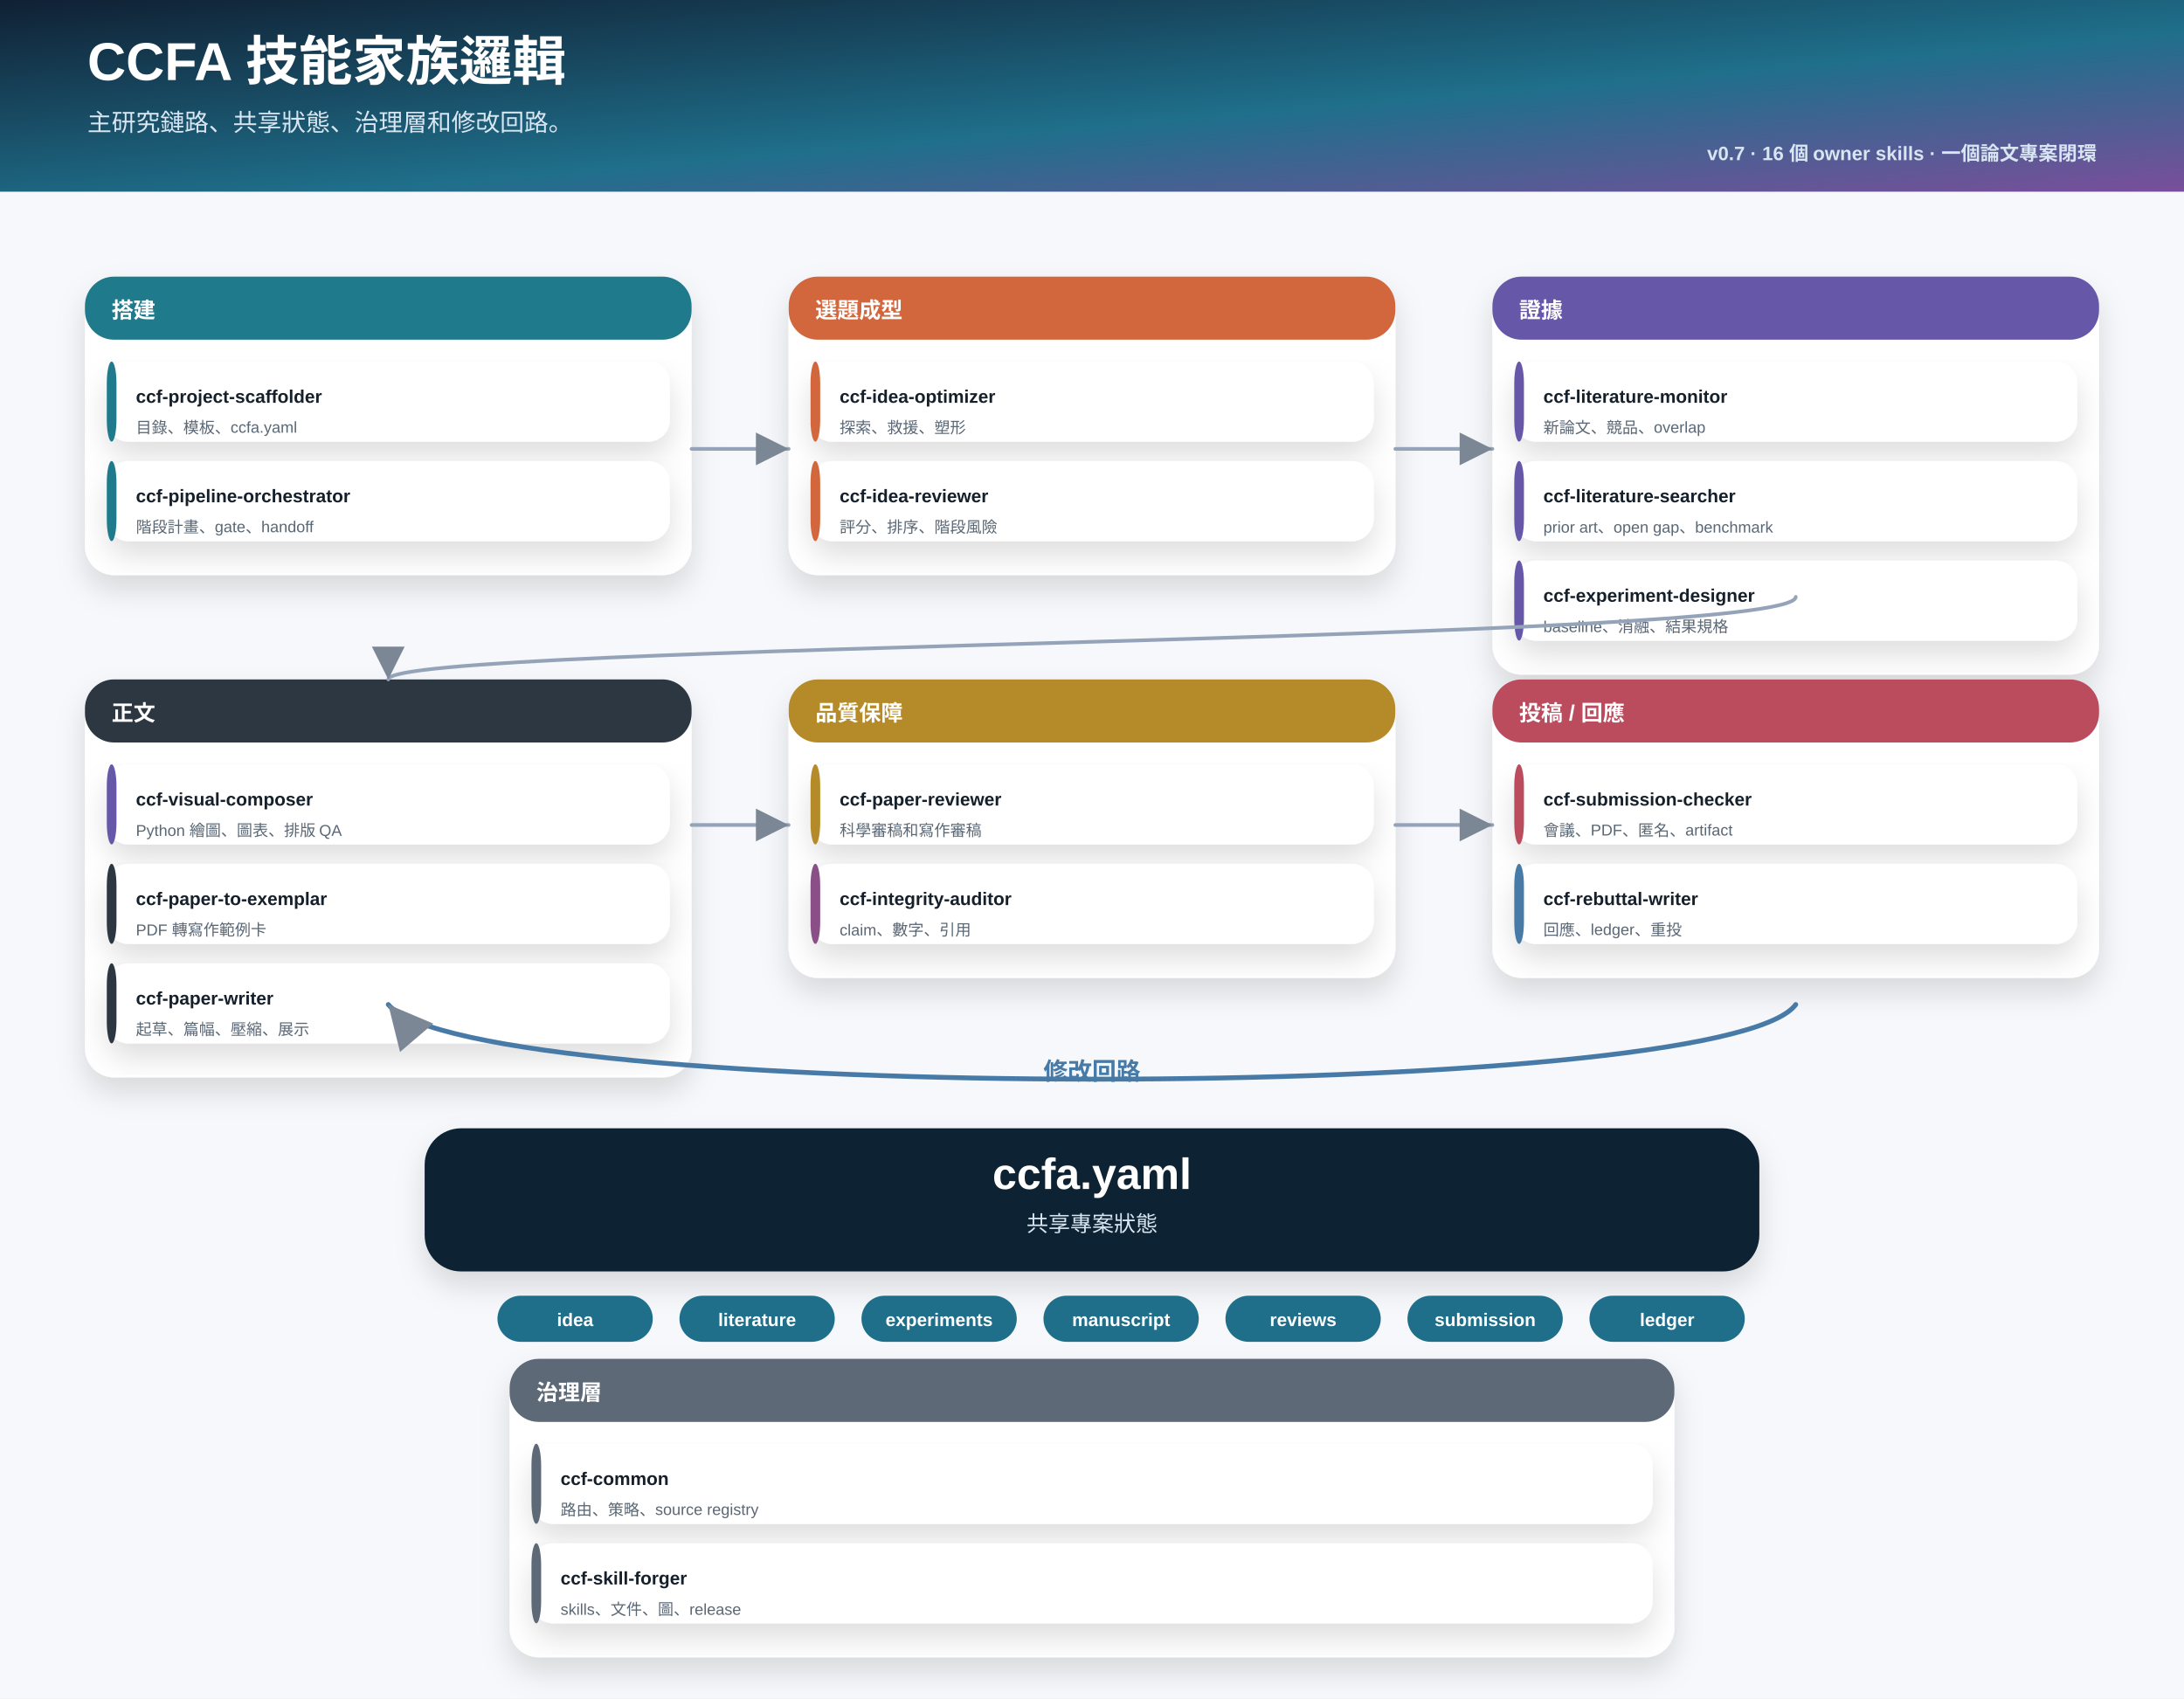
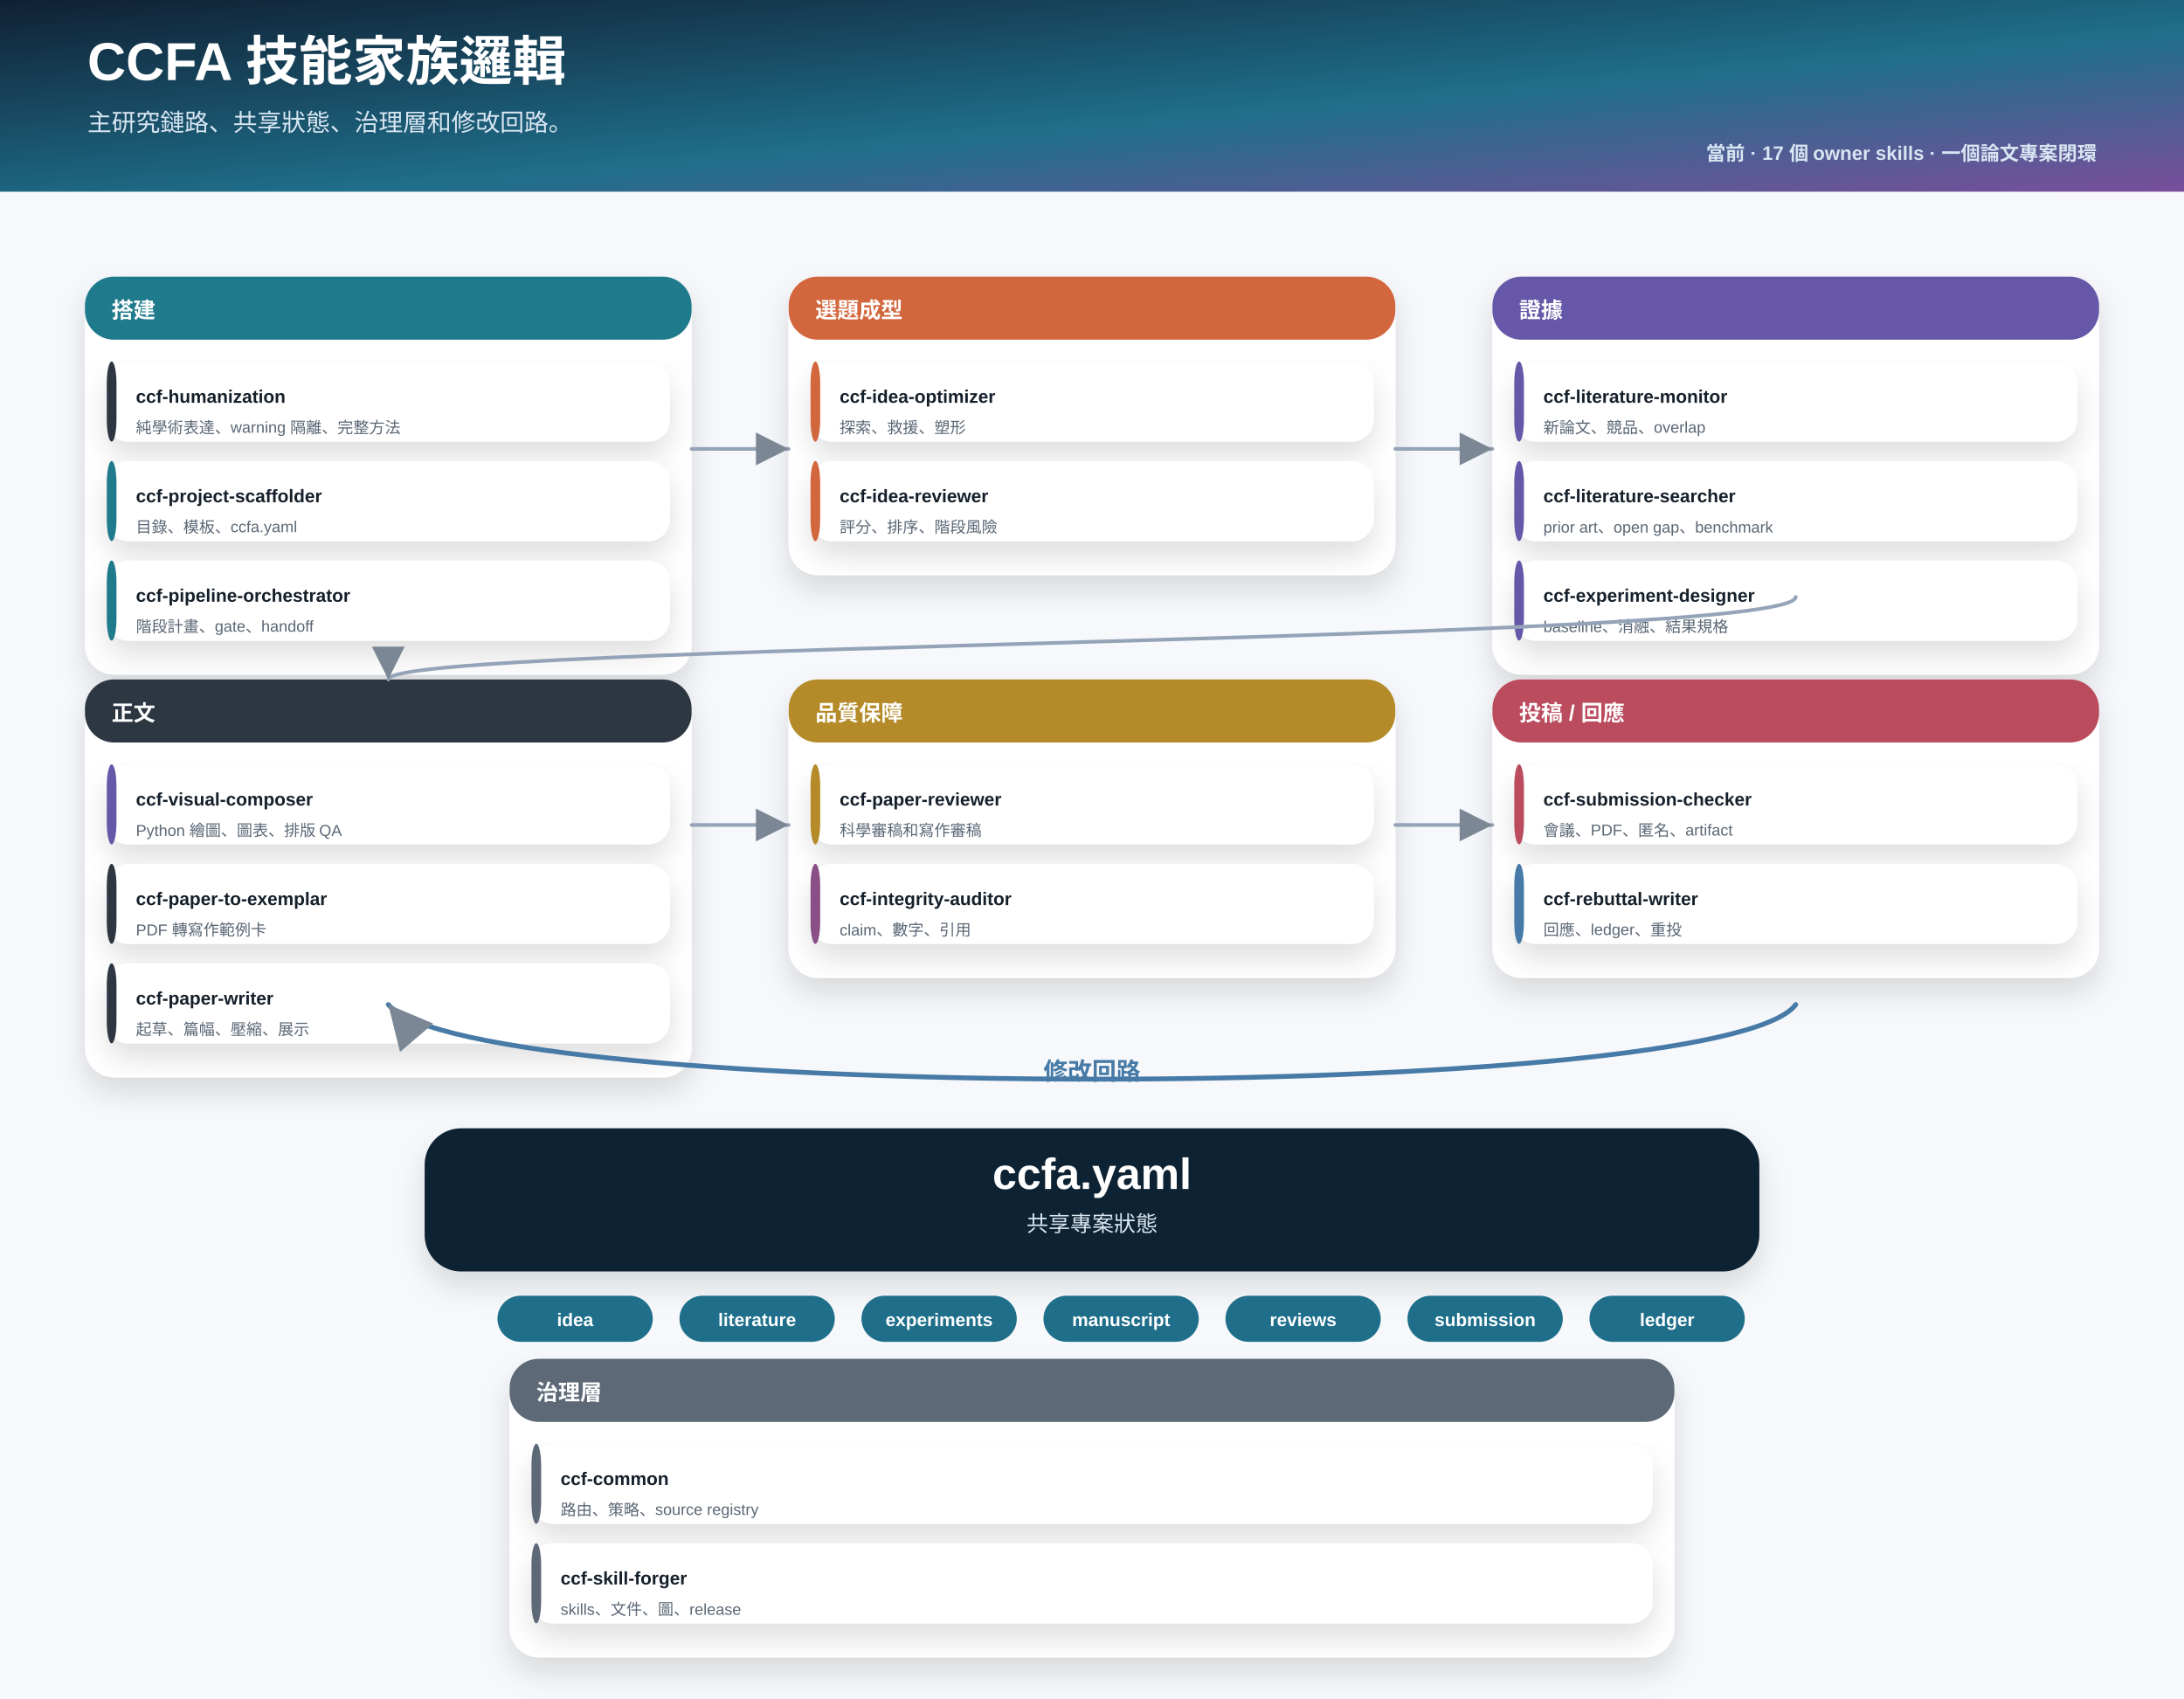
<svg xmlns="http://www.w3.org/2000/svg" width="1800" height="1400" viewBox="0 0 1800 1400">
  <defs>
    <linearGradient id="header" x1="0" y1="0" x2="1" y2="1">
      <stop offset="0" stop-color="#102033" />
      <stop offset="0.58" stop-color="#1F6F8B" />
      <stop offset="1" stop-color="#7A4E9B" />
    </linearGradient>
    <filter id="shadow" x="-20%" y="-20%" width="140%" height="160%">
      <feDropShadow dx="0" dy="12" stdDeviation="12" flood-color="#0B1826" flood-opacity="0.13" />
    </filter>
    <marker id="arrow" markerWidth="13" markerHeight="13" refX="11" refY="6.5" orient="auto">
      <path d="M2,2 L11,6.5 L2,11 Z" fill="#7B8794" />
    </marker>
  </defs>
  <style>text{font-family:Microsoft JhengHei, Segoe UI, Arial, sans-serif;dominant-baseline:auto} .mono{font-family:Consolas,Menlo,monospace}</style>
  <rect x="0" y="0" width="1800" height="1400" rx="0" fill="#F6F8FB" stroke="none" stroke-width="2" />
  <rect x="0" y="0" width="1800" height="158" rx="0" fill="url(#header)" stroke="none" stroke-width="2" />
  <text x="72" y="66" font-size="44" font-weight="850" fill="#FFFFFF" text-anchor="start">CCFA 技能家族邏輯</text>
  <text x="72" y="108" font-size="20" font-weight="500" fill="#D8E6F2" text-anchor="start">主研究鏈路、共享狀態、治理層和修改回路。</text>
-   <text x="1728" y="132" font-size="16" font-weight="650" fill="#D8E6F2" text-anchor="end">v0.7 · 16 個 owner skills · 一個論文專案閉環</text>
-   <rect x="70" y="228" width="500" height="246" rx="24" fill="#FFFFFF" stroke="none" stroke-width="2" filter="url(#shadow)" />
+   <text x="1728" y="132" font-size="16" font-weight="650" fill="#D8E6F2" text-anchor="end">當前 · 17 個 owner skills · 一個論文專案閉環</text>
+   <rect x="70" y="228" width="500" height="328" rx="24" fill="#FFFFFF" stroke="none" stroke-width="2" filter="url(#shadow)" />
  <rect x="70" y="228" width="500" height="52" rx="24" fill="#1F7A8C" stroke="none" stroke-width="2" />
  <text x="92" y="262" font-size="18" font-weight="820" fill="#FFFFFF" text-anchor="start">搭建</text>
  <rect x="88" y="298" width="464" height="66" rx="18" fill="#FFFFFF" stroke="none" stroke-width="2" filter="url(#shadow)" />
-   <rect x="88" y="298" width="8" height="66" rx="18" fill="#1F7A8C" stroke="none" stroke-width="2" />
-   <text x="112" y="332" font-size="15" font-weight="820" fill="#15202B" text-anchor="start">ccf-project-scaffolder</text>
-   <text x="112" y="357" font-size="13" font-weight="520" fill="#5A6775" text-anchor="start">目錄、模板、ccfa.yaml</text>
+   <rect x="88" y="298" width="8" height="66" rx="18" fill="#2D3742" stroke="none" stroke-width="2" />
+   <text x="112" y="332" font-size="15" font-weight="820" fill="#15202B" text-anchor="start">ccf-humanization</text>
+   <text x="112" y="357" font-size="13" font-weight="520" fill="#5A6775" text-anchor="start">純學術表達、warning 隔離、完整方法</text>
  <rect x="88" y="380" width="464" height="66" rx="18" fill="#FFFFFF" stroke="none" stroke-width="2" filter="url(#shadow)" />
  <rect x="88" y="380" width="8" height="66" rx="18" fill="#1F7A8C" stroke="none" stroke-width="2" />
-   <text x="112" y="414" font-size="15" font-weight="820" fill="#15202B" text-anchor="start">ccf-pipeline-orchestrator</text>
-   <text x="112" y="439" font-size="13" font-weight="520" fill="#5A6775" text-anchor="start">階段計畫、gate、handoff</text>
+   <text x="112" y="414" font-size="15" font-weight="820" fill="#15202B" text-anchor="start">ccf-project-scaffolder</text>
+   <text x="112" y="439" font-size="13" font-weight="520" fill="#5A6775" text-anchor="start">目錄、模板、ccfa.yaml</text>
+   <rect x="88" y="462" width="464" height="66" rx="18" fill="#FFFFFF" stroke="none" stroke-width="2" filter="url(#shadow)" />
+   <rect x="88" y="462" width="8" height="66" rx="18" fill="#1F7A8C" stroke="none" stroke-width="2" />
+   <text x="112" y="496" font-size="15" font-weight="820" fill="#15202B" text-anchor="start">ccf-pipeline-orchestrator</text>
+   <text x="112" y="521" font-size="13" font-weight="520" fill="#5A6775" text-anchor="start">階段計畫、gate、handoff</text>
  <rect x="650" y="228" width="500" height="246" rx="24" fill="#FFFFFF" stroke="none" stroke-width="2" filter="url(#shadow)" />
  <rect x="650" y="228" width="500" height="52" rx="24" fill="#D2673D" stroke="none" stroke-width="2" />
  <text x="672" y="262" font-size="18" font-weight="820" fill="#FFFFFF" text-anchor="start">選題成型</text>
  <rect x="668" y="298" width="464" height="66" rx="18" fill="#FFFFFF" stroke="none" stroke-width="2" filter="url(#shadow)" />
  <rect x="668" y="298" width="8" height="66" rx="18" fill="#D2673D" stroke="none" stroke-width="2" />
  <text x="692" y="332" font-size="15" font-weight="820" fill="#15202B" text-anchor="start">ccf-idea-optimizer</text>
  <text x="692" y="357" font-size="13" font-weight="520" fill="#5A6775" text-anchor="start">探索、救援、塑形</text>
  <rect x="668" y="380" width="464" height="66" rx="18" fill="#FFFFFF" stroke="none" stroke-width="2" filter="url(#shadow)" />
  <rect x="668" y="380" width="8" height="66" rx="18" fill="#D2673D" stroke="none" stroke-width="2" />
  <text x="692" y="414" font-size="15" font-weight="820" fill="#15202B" text-anchor="start">ccf-idea-reviewer</text>
  <text x="692" y="439" font-size="13" font-weight="520" fill="#5A6775" text-anchor="start">評分、排序、階段風險</text>
  <rect x="1230" y="228" width="500" height="328" rx="24" fill="#FFFFFF" stroke="none" stroke-width="2" filter="url(#shadow)" />
  <rect x="1230" y="228" width="500" height="52" rx="24" fill="#6657A8" stroke="none" stroke-width="2" />
  <text x="1252" y="262" font-size="18" font-weight="820" fill="#FFFFFF" text-anchor="start">證據</text>
  <rect x="1248" y="298" width="464" height="66" rx="18" fill="#FFFFFF" stroke="none" stroke-width="2" filter="url(#shadow)" />
  <rect x="1248" y="298" width="8" height="66" rx="18" fill="#6657A8" stroke="none" stroke-width="2" />
  <text x="1272" y="332" font-size="15" font-weight="820" fill="#15202B" text-anchor="start">ccf-literature-monitor</text>
  <text x="1272" y="357" font-size="13" font-weight="520" fill="#5A6775" text-anchor="start">新論文、競品、overlap</text>
  <rect x="1248" y="380" width="464" height="66" rx="18" fill="#FFFFFF" stroke="none" stroke-width="2" filter="url(#shadow)" />
  <rect x="1248" y="380" width="8" height="66" rx="18" fill="#6657A8" stroke="none" stroke-width="2" />
  <text x="1272" y="414" font-size="15" font-weight="820" fill="#15202B" text-anchor="start">ccf-literature-searcher</text>
  <text x="1272" y="439" font-size="13" font-weight="520" fill="#5A6775" text-anchor="start">prior art、open gap、benchmark</text>
  <rect x="1248" y="462" width="464" height="66" rx="18" fill="#FFFFFF" stroke="none" stroke-width="2" filter="url(#shadow)" />
  <rect x="1248" y="462" width="8" height="66" rx="18" fill="#6657A8" stroke="none" stroke-width="2" />
  <text x="1272" y="496" font-size="15" font-weight="820" fill="#15202B" text-anchor="start">ccf-experiment-designer</text>
  <text x="1272" y="521" font-size="13" font-weight="520" fill="#5A6775" text-anchor="start">baseline、消融、結果規格</text>
  <rect x="70" y="560" width="500" height="328" rx="24" fill="#FFFFFF" stroke="none" stroke-width="2" filter="url(#shadow)" />
  <rect x="70" y="560" width="500" height="52" rx="24" fill="#2D3742" stroke="none" stroke-width="2" />
  <text x="92" y="594" font-size="18" font-weight="820" fill="#FFFFFF" text-anchor="start">正文</text>
  <rect x="88" y="630" width="464" height="66" rx="18" fill="#FFFFFF" stroke="none" stroke-width="2" filter="url(#shadow)" />
  <rect x="88" y="630" width="8" height="66" rx="18" fill="#6657A8" stroke="none" stroke-width="2" />
  <text x="112" y="664" font-size="15" font-weight="820" fill="#15202B" text-anchor="start">ccf-visual-composer</text>
  <text x="112" y="689" font-size="13" font-weight="520" fill="#5A6775" text-anchor="start">Python 繪圖、圖表、排版 QA</text>
  <rect x="88" y="712" width="464" height="66" rx="18" fill="#FFFFFF" stroke="none" stroke-width="2" filter="url(#shadow)" />
  <rect x="88" y="712" width="8" height="66" rx="18" fill="#2D3742" stroke="none" stroke-width="2" />
  <text x="112" y="746" font-size="15" font-weight="820" fill="#15202B" text-anchor="start">ccf-paper-to-exemplar</text>
  <text x="112" y="771" font-size="13" font-weight="520" fill="#5A6775" text-anchor="start">PDF 轉寫作範例卡</text>
  <rect x="88" y="794" width="464" height="66" rx="18" fill="#FFFFFF" stroke="none" stroke-width="2" filter="url(#shadow)" />
  <rect x="88" y="794" width="8" height="66" rx="18" fill="#2D3742" stroke="none" stroke-width="2" />
  <text x="112" y="828" font-size="15" font-weight="820" fill="#15202B" text-anchor="start">ccf-paper-writer</text>
  <text x="112" y="853" font-size="13" font-weight="520" fill="#5A6775" text-anchor="start">起草、篇幅、壓縮、展示</text>
  <rect x="650" y="560" width="500" height="246" rx="24" fill="#FFFFFF" stroke="none" stroke-width="2" filter="url(#shadow)" />
  <rect x="650" y="560" width="500" height="52" rx="24" fill="#B58B2A" stroke="none" stroke-width="2" />
  <text x="672" y="594" font-size="18" font-weight="820" fill="#FFFFFF" text-anchor="start">品質保障</text>
  <rect x="668" y="630" width="464" height="66" rx="18" fill="#FFFFFF" stroke="none" stroke-width="2" filter="url(#shadow)" />
  <rect x="668" y="630" width="8" height="66" rx="18" fill="#B58B2A" stroke="none" stroke-width="2" />
  <text x="692" y="664" font-size="15" font-weight="820" fill="#15202B" text-anchor="start">ccf-paper-reviewer</text>
  <text x="692" y="689" font-size="13" font-weight="520" fill="#5A6775" text-anchor="start">科學審稿和寫作審稿</text>
  <rect x="668" y="712" width="464" height="66" rx="18" fill="#FFFFFF" stroke="none" stroke-width="2" filter="url(#shadow)" />
  <rect x="668" y="712" width="8" height="66" rx="18" fill="#8A4F86" stroke="none" stroke-width="2" />
  <text x="692" y="746" font-size="15" font-weight="820" fill="#15202B" text-anchor="start">ccf-integrity-auditor</text>
  <text x="692" y="771" font-size="13" font-weight="520" fill="#5A6775" text-anchor="start">claim、數字、引用</text>
  <rect x="1230" y="560" width="500" height="246" rx="24" fill="#FFFFFF" stroke="none" stroke-width="2" filter="url(#shadow)" />
  <rect x="1230" y="560" width="500" height="52" rx="24" fill="#BA4C5E" stroke="none" stroke-width="2" />
  <text x="1252" y="594" font-size="18" font-weight="820" fill="#FFFFFF" text-anchor="start">投稿 / 回應</text>
  <rect x="1248" y="630" width="464" height="66" rx="18" fill="#FFFFFF" stroke="none" stroke-width="2" filter="url(#shadow)" />
  <rect x="1248" y="630" width="8" height="66" rx="18" fill="#BA4C5E" stroke="none" stroke-width="2" />
  <text x="1272" y="664" font-size="15" font-weight="820" fill="#15202B" text-anchor="start">ccf-submission-checker</text>
  <text x="1272" y="689" font-size="13" font-weight="520" fill="#5A6775" text-anchor="start">會議、PDF、匿名、artifact</text>
  <rect x="1248" y="712" width="464" height="66" rx="18" fill="#FFFFFF" stroke="none" stroke-width="2" filter="url(#shadow)" />
  <rect x="1248" y="712" width="8" height="66" rx="18" fill="#477AA6" stroke="none" stroke-width="2" />
  <text x="1272" y="746" font-size="15" font-weight="820" fill="#15202B" text-anchor="start">ccf-rebuttal-writer</text>
  <text x="1272" y="771" font-size="13" font-weight="520" fill="#5A6775" text-anchor="start">回應、ledger、重投</text>
  <line x1="570" y1="370" x2="650" y2="370" stroke="#94A3B8" stroke-width="3" stroke-linecap="round" marker-end="url(#arrow)" />
  <line x1="1150" y1="370" x2="1230" y2="370" stroke="#94A3B8" stroke-width="3" stroke-linecap="round" marker-end="url(#arrow)" />
  <path d="M1480 492 C1480 530 320 530 320 560" fill="none" stroke="#94A3B8" stroke-width="3" stroke-linecap="round" stroke-linejoin="round" marker-end="url(#arrow)" />
  <line x1="570" y1="680" x2="650" y2="680" stroke="#94A3B8" stroke-width="3" stroke-linecap="round" marker-end="url(#arrow)" />
  <line x1="1150" y1="680" x2="1230" y2="680" stroke="#94A3B8" stroke-width="3" stroke-linecap="round" marker-end="url(#arrow)" />
  <path d="M1480 828 C1420 910 390 910 320 828" fill="none" stroke="#477AA6" stroke-width="4" stroke-linecap="round" stroke-linejoin="round" marker-end="url(#arrow)" />
  <text x="900" y="890" font-size="20" font-weight="820" fill="#477AA6" text-anchor="middle">修改回路</text>
  <rect x="350" y="930" width="1100" height="118" rx="30" fill="#102033" stroke="none" stroke-width="2" filter="url(#shadow)" />
  <text x="900" y="980" font-size="36" font-weight="850" fill="#FFFFFF" text-anchor="middle">ccfa.yaml</text>
  <text x="900" y="1015" font-size="18" font-weight="500" fill="#D8E6F2" text-anchor="middle">共享專案狀態</text>
  <rect x="410" y="1068" width="128" height="38" rx="19" fill="#1F6F8B" stroke="none" stroke-width="2" />
  <text x="474" y="1093" font-size="15" font-weight="760" fill="#FFFFFF" text-anchor="middle">idea</text>
  <rect x="560" y="1068" width="128" height="38" rx="19" fill="#1F6F8B" stroke="none" stroke-width="2" />
  <text x="624" y="1093" font-size="15" font-weight="760" fill="#FFFFFF" text-anchor="middle">literature</text>
  <rect x="710" y="1068" width="128" height="38" rx="19" fill="#1F6F8B" stroke="none" stroke-width="2" />
  <text x="774" y="1093" font-size="15" font-weight="760" fill="#FFFFFF" text-anchor="middle">experiments</text>
  <rect x="860" y="1068" width="128" height="38" rx="19" fill="#1F6F8B" stroke="none" stroke-width="2" />
  <text x="924" y="1093" font-size="15" font-weight="760" fill="#FFFFFF" text-anchor="middle">manuscript</text>
  <rect x="1010" y="1068" width="128" height="38" rx="19" fill="#1F6F8B" stroke="none" stroke-width="2" />
  <text x="1074" y="1093" font-size="15" font-weight="760" fill="#FFFFFF" text-anchor="middle">reviews</text>
  <rect x="1160" y="1068" width="128" height="38" rx="19" fill="#1F6F8B" stroke="none" stroke-width="2" />
  <text x="1224" y="1093" font-size="15" font-weight="760" fill="#FFFFFF" text-anchor="middle">submission</text>
  <rect x="1310" y="1068" width="128" height="38" rx="19" fill="#1F6F8B" stroke="none" stroke-width="2" />
  <text x="1374" y="1093" font-size="15" font-weight="760" fill="#FFFFFF" text-anchor="middle">ledger</text>
  <rect x="420" y="1120" width="960" height="246" rx="24" fill="#FFFFFF" stroke="none" stroke-width="2" filter="url(#shadow)" />
  <rect x="420" y="1120" width="960" height="52" rx="24" fill="#5D6977" stroke="none" stroke-width="2" />
  <text x="442" y="1154" font-size="18" font-weight="820" fill="#FFFFFF" text-anchor="start">治理層</text>
  <rect x="438" y="1190" width="924" height="66" rx="18" fill="#FFFFFF" stroke="none" stroke-width="2" filter="url(#shadow)" />
  <rect x="438" y="1190" width="8" height="66" rx="18" fill="#5D6977" stroke="none" stroke-width="2" />
  <text x="462" y="1224" font-size="15" font-weight="820" fill="#15202B" text-anchor="start">ccf-common</text>
  <text x="462" y="1249" font-size="13" font-weight="520" fill="#5A6775" text-anchor="start">路由、策略、source registry</text>
  <rect x="438" y="1272" width="924" height="66" rx="18" fill="#FFFFFF" stroke="none" stroke-width="2" filter="url(#shadow)" />
  <rect x="438" y="1272" width="8" height="66" rx="18" fill="#5D6977" stroke="none" stroke-width="2" />
  <text x="462" y="1306" font-size="15" font-weight="820" fill="#15202B" text-anchor="start">ccf-skill-forger</text>
  <text x="462" y="1331" font-size="13" font-weight="520" fill="#5A6775" text-anchor="start">skills、文件、圖、release</text>
</svg>
